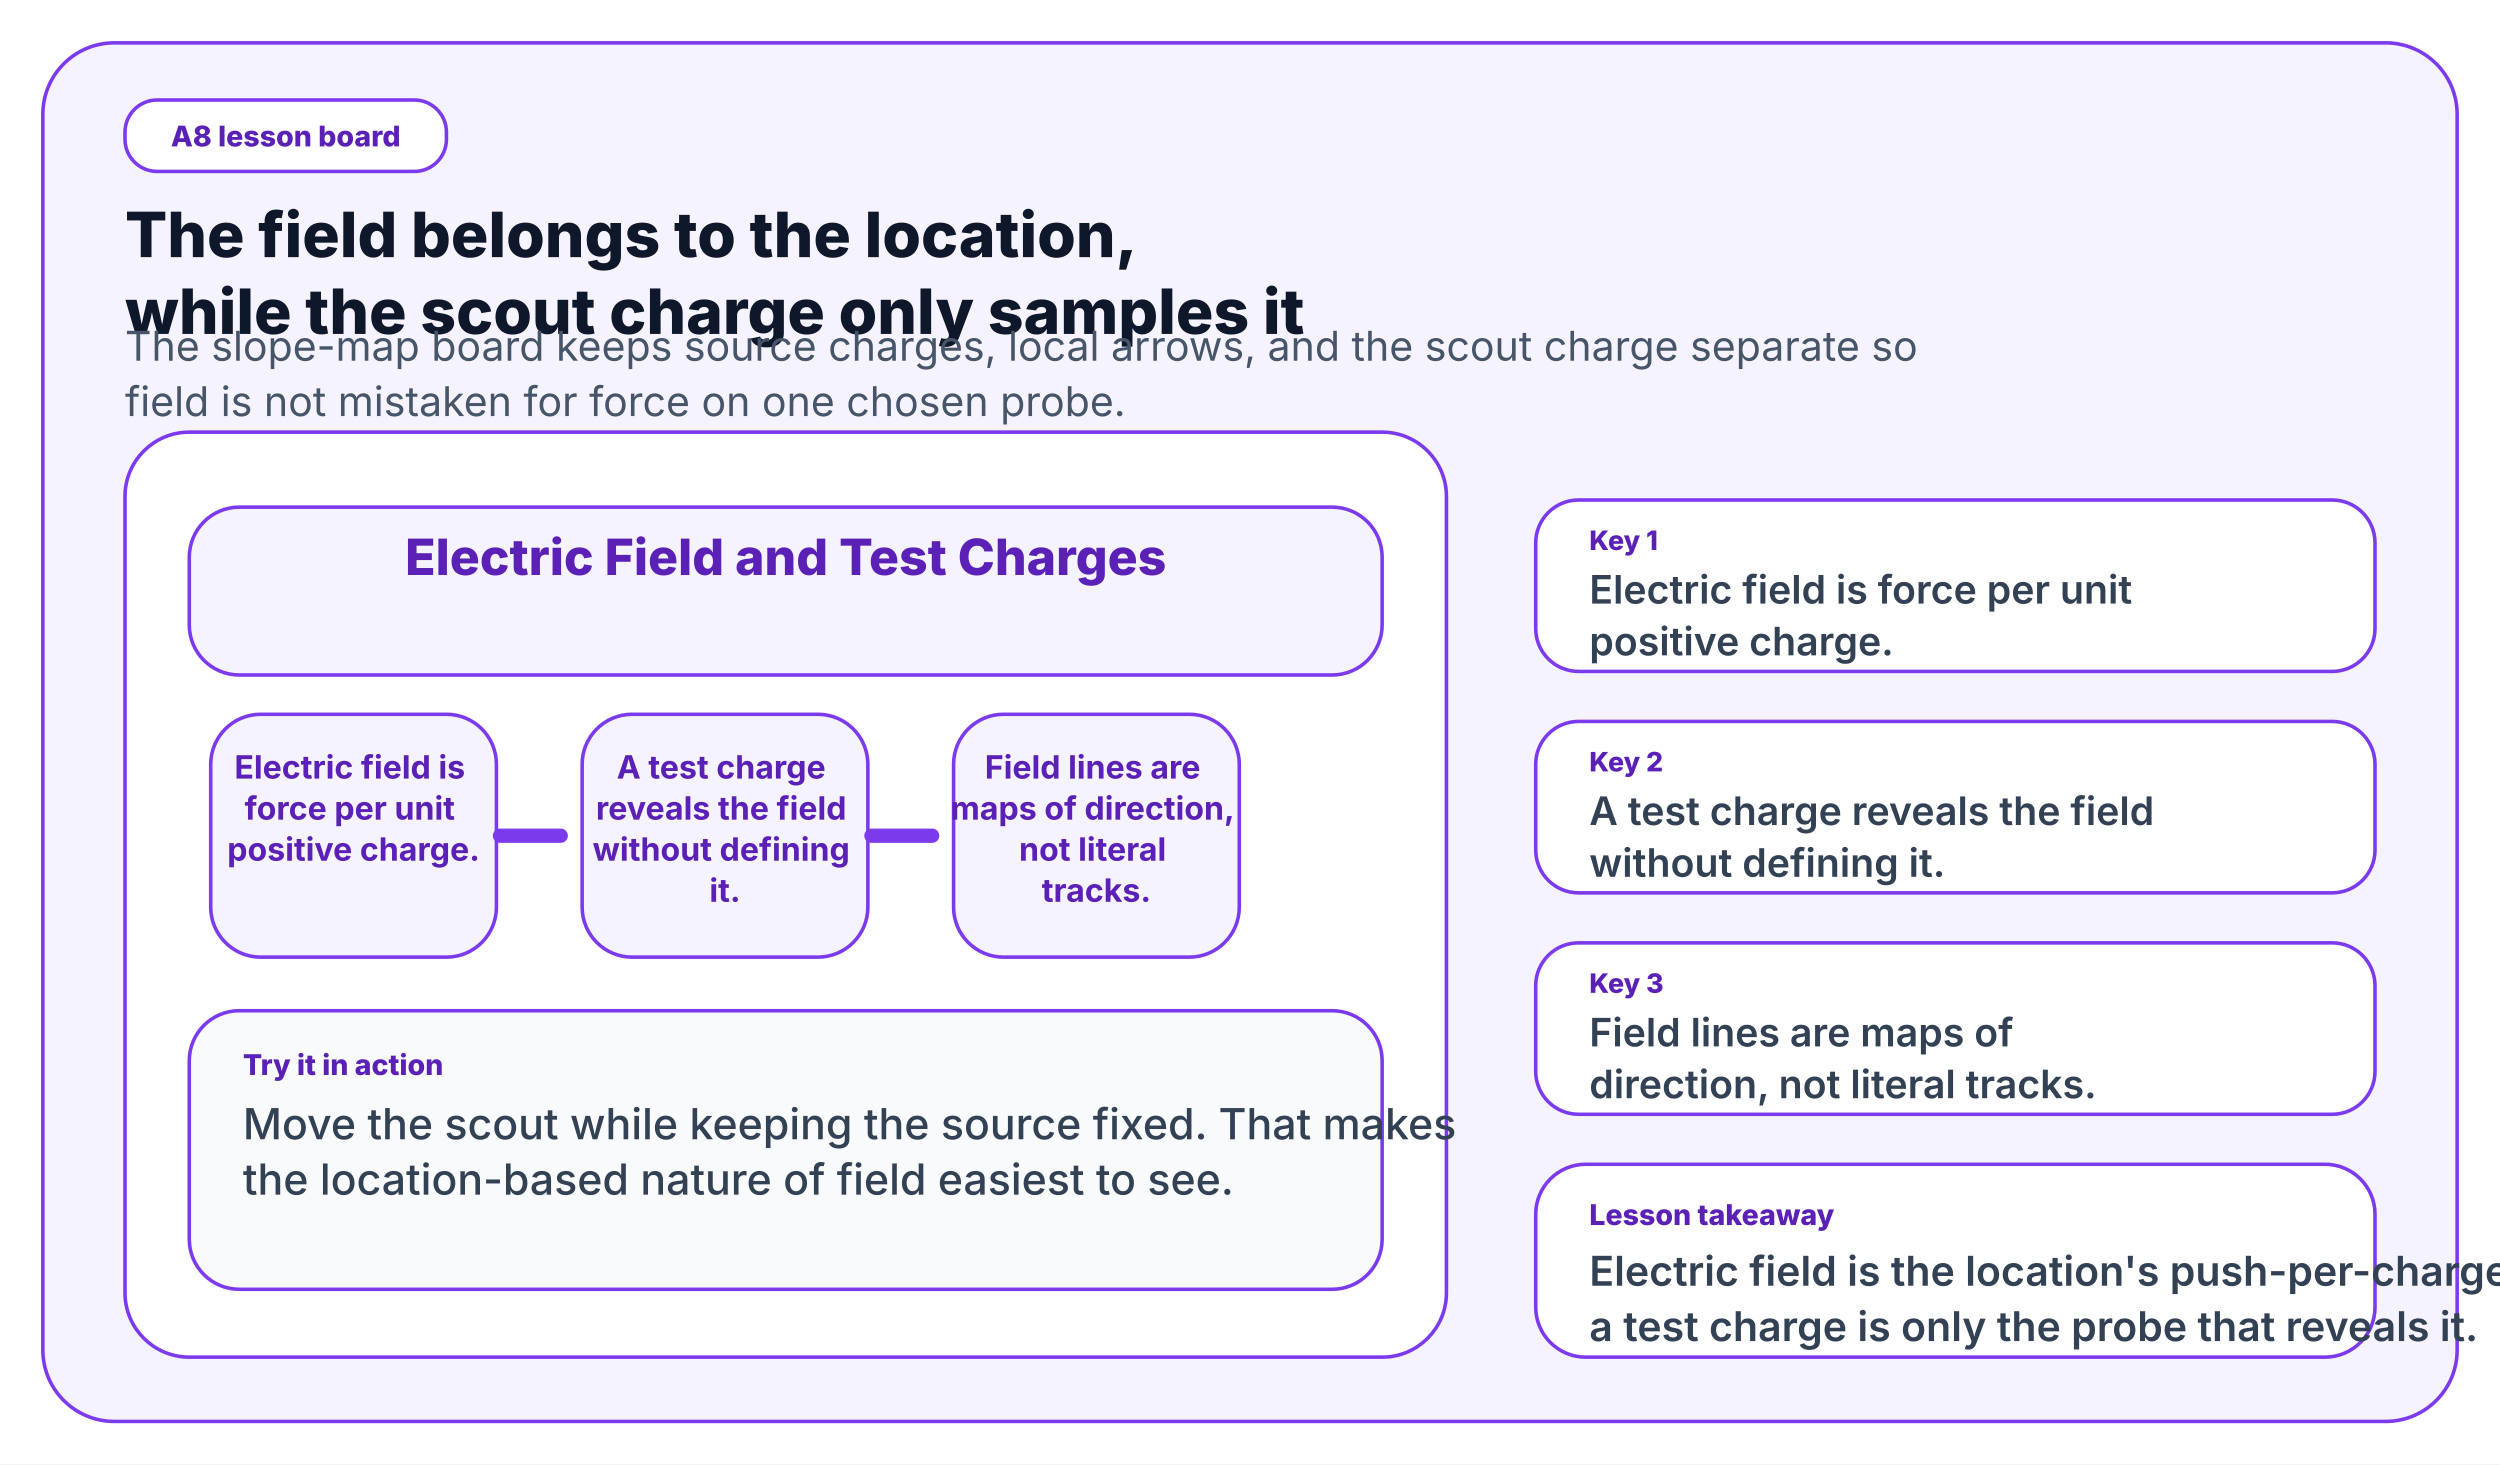
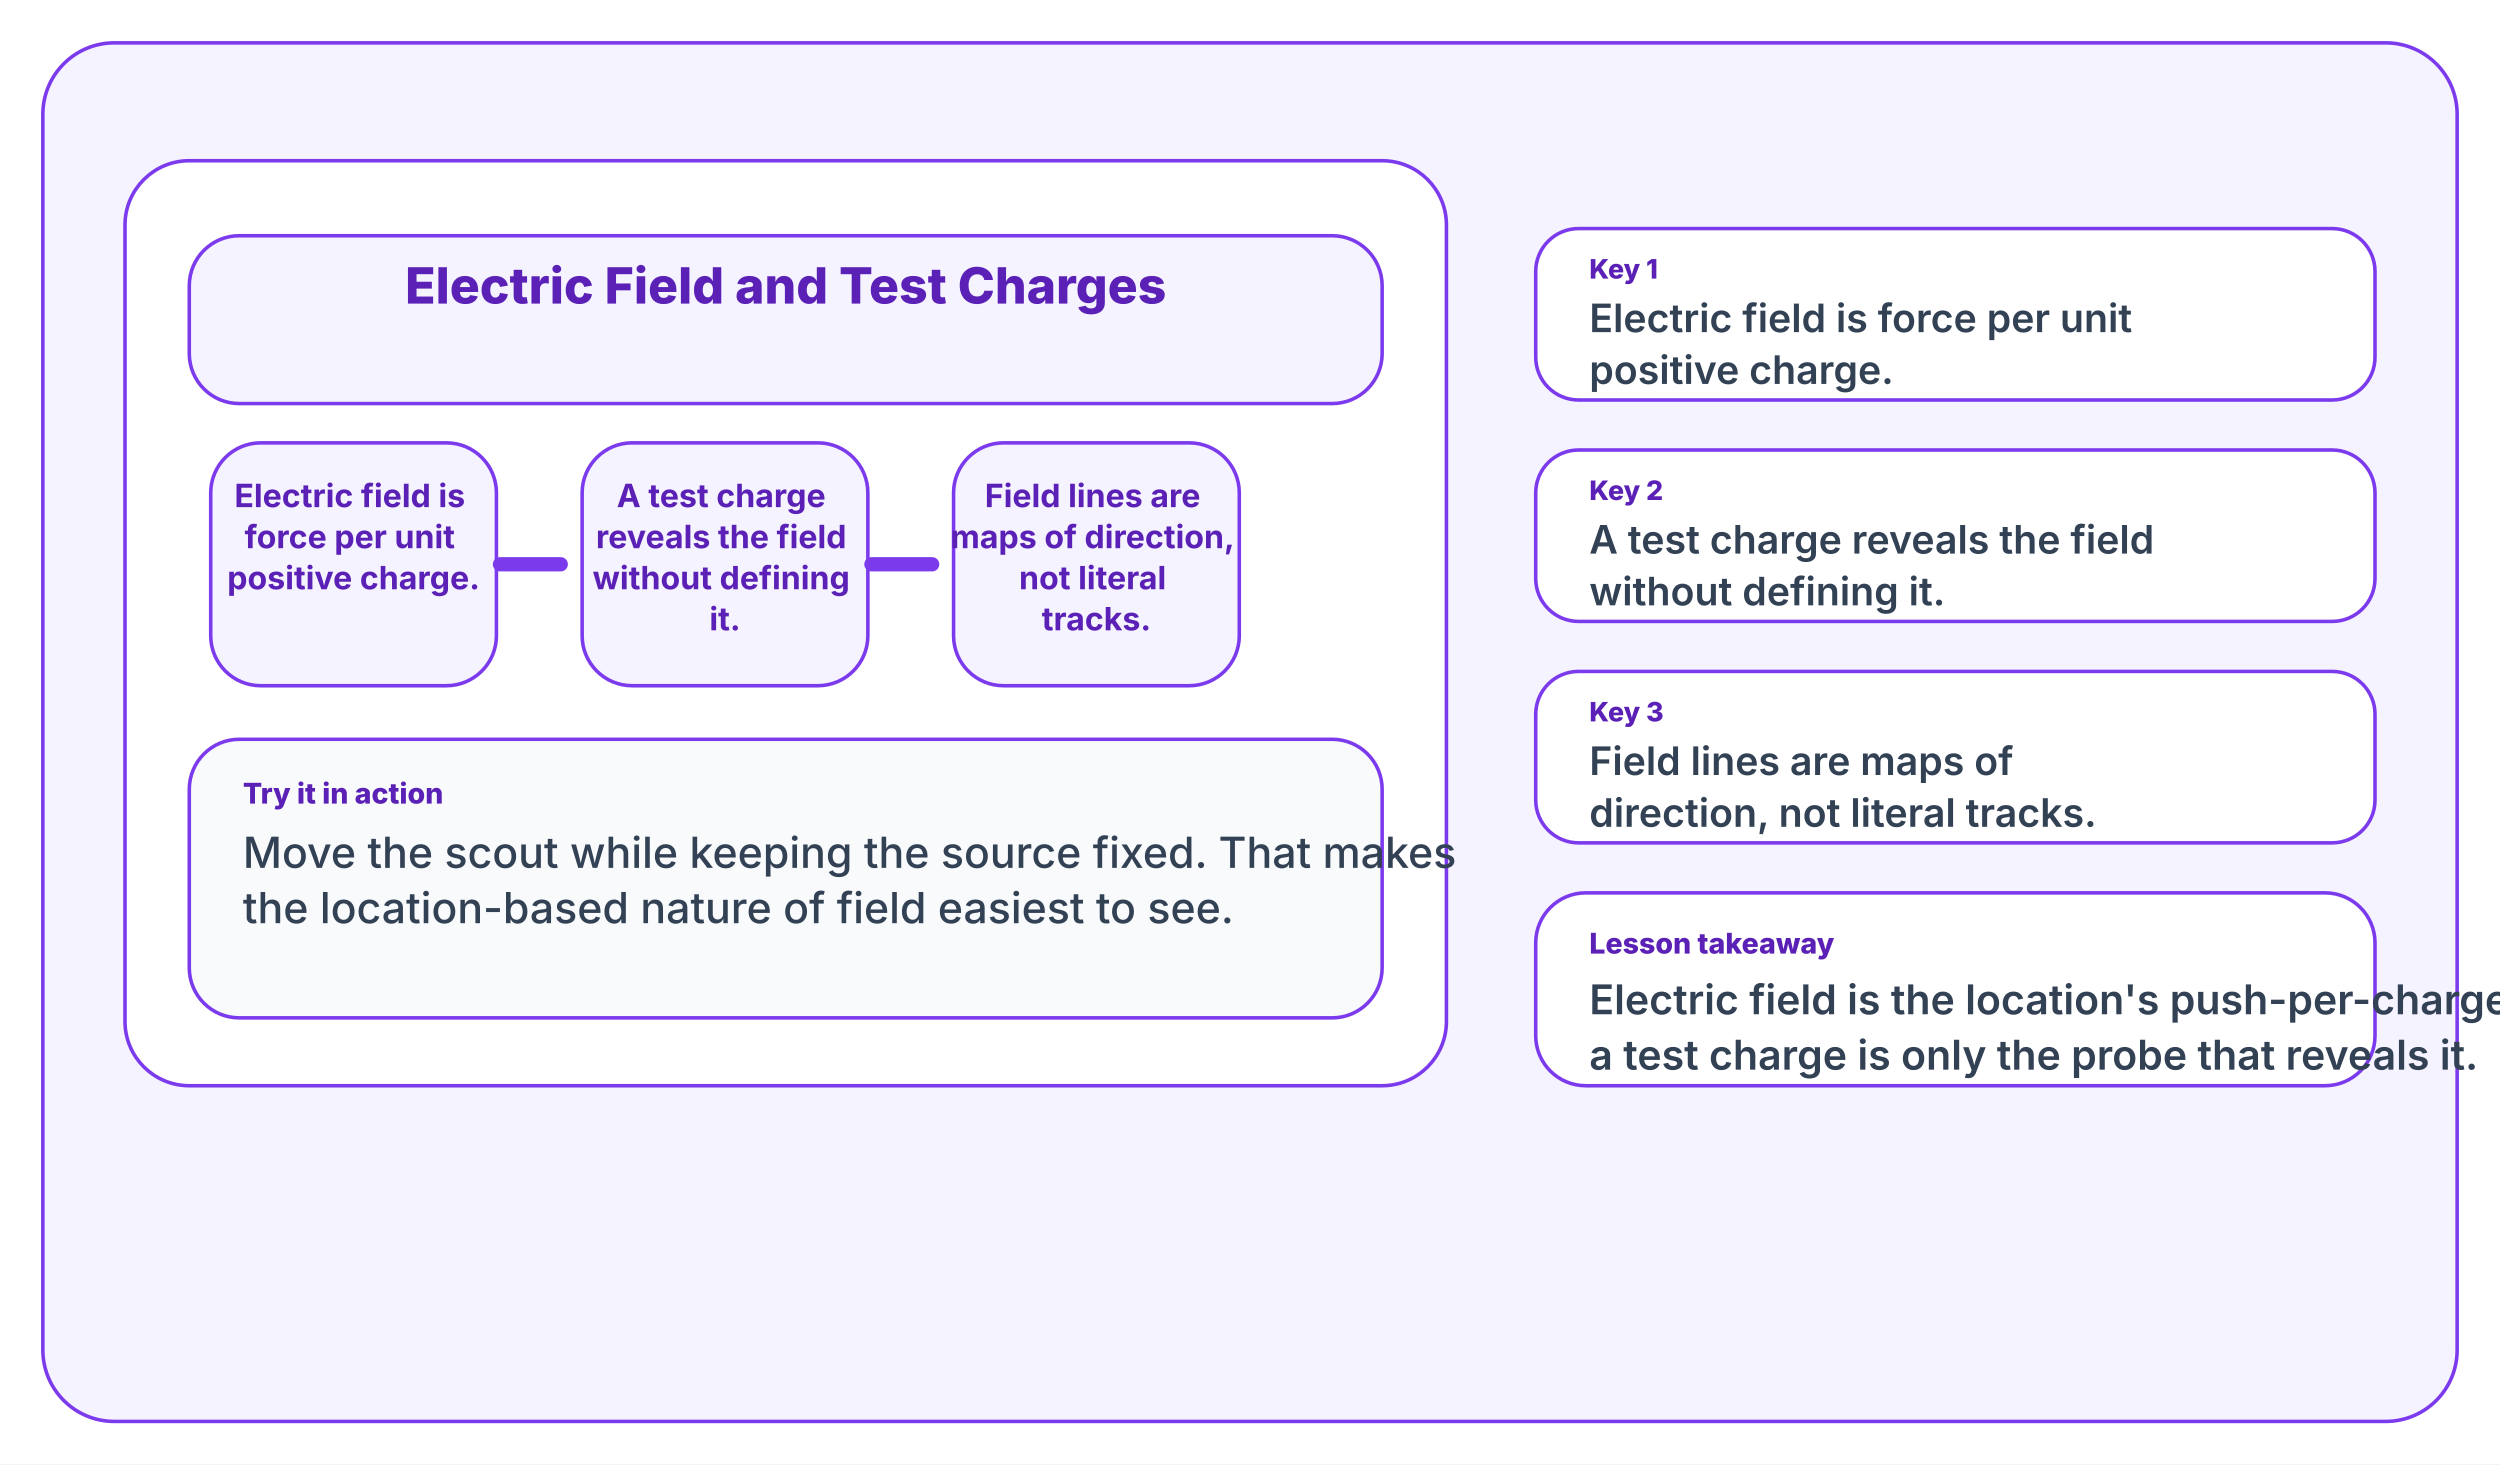
<svg xmlns="http://www.w3.org/2000/svg" width="1400" height="820" viewBox="0 0 1400 820">
  <rect width="1400" height="820" fill="#ffffff" />
  <rect x="24" y="24" width="1352" height="772" rx="40" fill="#f5f3ff" stroke="#7c3aed" stroke-width="2" />
-   <rect x="70" y="56" width="180" height="40" rx="18" fill="#ffffff" stroke="#7c3aed" stroke-width="2" />
-   <text x="160" y="82" fill="#5b21b6" font-size="16" font-family="Inter, Segoe UI, Arial, sans-serif" font-weight="800" text-anchor="middle">
-     <tspan x="160" dy="0">A8 lesson board</tspan>
-   </text>
-   <text x="70" y="144" fill="#0f172a" font-size="35" font-family="Inter, Segoe UI, Arial, sans-serif" font-weight="800" text-anchor="start">
-     <tspan x="70" dy="0">The field belongs to the location,</tspan>
-     <tspan x="70" dy="43">while the scout charge only samples it</tspan>
-   </text>
-   <text x="70" y="202" fill="#475569" font-size="23" font-family="Inter, Segoe UI, Arial, sans-serif" font-weight="400" text-anchor="start">
-     <tspan x="70" dy="0">The slope-map board keeps source charges, local arrows, and the scout charge separate so</tspan>
-     <tspan x="70" dy="31">field is not mistaken for force on one chosen probe.</tspan>
-   </text>
-   <rect x="70" y="242" width="740" height="518" rx="36" fill="#ffffff" stroke="#7c3aed" stroke-width="2" />
-   <rect x="106" y="284" width="668" height="94" rx="28" fill="#f5f3ff" stroke="#7c3aed" stroke-width="2" />
-   <text x="440" y="322" fill="#5b21b6" font-size="28" font-family="Inter, Segoe UI, Arial, sans-serif" font-weight="800" text-anchor="middle">
+   <rect x="70" y="90" width="740" height="518" rx="36" fill="#ffffff" stroke="#7c3aed" stroke-width="2" />
+   <rect x="106" y="132" width="668" height="94" rx="28" fill="#f5f3ff" stroke="#7c3aed" stroke-width="2" />
+   <text x="440" y="170" fill="#5b21b6" font-size="28" font-family="Inter, Segoe UI, Arial, sans-serif" font-weight="800" text-anchor="middle">
    <tspan x="440" dy="0">Electric Field and Test Charges</tspan>
  </text>
-   <rect x="118" y="400" width="160" height="136" rx="28" fill="#f5f3ff" stroke="#7c3aed" stroke-width="2" />
-   <text x="198" y="436" fill="#5b21b6" font-size="18" font-family="Inter, Segoe UI, Arial, sans-serif" font-weight="700" text-anchor="middle">
+   <rect x="118" y="248" width="160" height="136" rx="28" fill="#f5f3ff" stroke="#7c3aed" stroke-width="2" />
+   <text x="198" y="284" fill="#5b21b6" font-size="18" font-family="Inter, Segoe UI, Arial, sans-serif" font-weight="700" text-anchor="middle">
    <tspan x="198" dy="0">Electric field is</tspan>
    <tspan x="198" dy="23">force per unit</tspan>
    <tspan x="198" dy="23">positive charge.</tspan>
  </text>
-   <rect x="326" y="400" width="160" height="136" rx="28" fill="#f5f3ff" stroke="#7c3aed" stroke-width="2" />
-   <text x="406" y="436" fill="#5b21b6" font-size="18" font-family="Inter, Segoe UI, Arial, sans-serif" font-weight="700" text-anchor="middle">
+   <rect x="326" y="248" width="160" height="136" rx="28" fill="#f5f3ff" stroke="#7c3aed" stroke-width="2" />
+   <text x="406" y="284" fill="#5b21b6" font-size="18" font-family="Inter, Segoe UI, Arial, sans-serif" font-weight="700" text-anchor="middle">
    <tspan x="406" dy="0">A test charge</tspan>
    <tspan x="406" dy="23">reveals the field</tspan>
    <tspan x="406" dy="23">without defining</tspan>
    <tspan x="406" dy="23">it.</tspan>
  </text>
-   <rect x="534" y="400" width="160" height="136" rx="28" fill="#f5f3ff" stroke="#7c3aed" stroke-width="2" />
-   <text x="614" y="436" fill="#5b21b6" font-size="18" font-family="Inter, Segoe UI, Arial, sans-serif" font-weight="700" text-anchor="middle">
+   <rect x="534" y="248" width="160" height="136" rx="28" fill="#f5f3ff" stroke="#7c3aed" stroke-width="2" />
+   <text x="614" y="284" fill="#5b21b6" font-size="18" font-family="Inter, Segoe UI, Arial, sans-serif" font-weight="700" text-anchor="middle">
    <tspan x="614" dy="0">Field lines are</tspan>
    <tspan x="614" dy="23">maps of direction,</tspan>
    <tspan x="614" dy="23">not literal</tspan>
    <tspan x="614" dy="23">tracks.</tspan>
  </text>
-   <line x1="280" y1="468" x2="314" y2="468" stroke="#7c3aed" stroke-width="8" stroke-linecap="round" />
-   <line x1="488" y1="468" x2="522" y2="468" stroke="#7c3aed" stroke-width="8" stroke-linecap="round" />
-   <rect x="106" y="566" width="668" height="156" rx="28" fill="#f8fafc" stroke="#7c3aed" stroke-width="2" />
-   <text x="136" y="602" fill="#5b21b6" font-size="16" font-family="Inter, Segoe UI, Arial, sans-serif" font-weight="800" text-anchor="start">
+   <line x1="280" y1="316" x2="314" y2="316" stroke="#7c3aed" stroke-width="8" stroke-linecap="round" />
+   <line x1="488" y1="316" x2="522" y2="316" stroke="#7c3aed" stroke-width="8" stroke-linecap="round" />
+   <rect x="106" y="414" width="668" height="156" rx="28" fill="#f8fafc" stroke="#7c3aed" stroke-width="2" />
+   <text x="136" y="450" fill="#5b21b6" font-size="16" font-family="Inter, Segoe UI, Arial, sans-serif" font-weight="800" text-anchor="start">
    <tspan x="136" dy="0">Try it in action</tspan>
  </text>
-   <text x="136" y="638" fill="#334155" font-size="24" font-family="Inter, Segoe UI, Arial, sans-serif" font-weight="500" text-anchor="start">
+   <text x="136" y="486" fill="#334155" font-size="24" font-family="Inter, Segoe UI, Arial, sans-serif" font-weight="500" text-anchor="start">
    <tspan x="136" dy="0">Move the scout while keeping the source fixed. That makes</tspan>
    <tspan x="136" dy="31">the location-based nature of field easiest to see.</tspan>
  </text>
-   <rect x="860" y="280" width="470" height="96" rx="24" fill="#ffffff" stroke="#7c3aed" stroke-width="2" />
-   <text x="890" y="308" fill="#5b21b6" font-size="15" font-family="Inter, Segoe UI, Arial, sans-serif" font-weight="800" text-anchor="start">
+   <rect x="860" y="128" width="470" height="96" rx="24" fill="#ffffff" stroke="#7c3aed" stroke-width="2" />
+   <text x="890" y="156" fill="#5b21b6" font-size="15" font-family="Inter, Segoe UI, Arial, sans-serif" font-weight="800" text-anchor="start">
    <tspan x="890" dy="0">Key 1</tspan>
  </text>
-   <text x="890" y="338" fill="#334155" font-size="22" font-family="Inter, Segoe UI, Arial, sans-serif" font-weight="600" text-anchor="start">
+   <text x="890" y="186" fill="#334155" font-size="22" font-family="Inter, Segoe UI, Arial, sans-serif" font-weight="600" text-anchor="start">
    <tspan x="890" dy="0">Electric field is force per unit</tspan>
    <tspan x="890" dy="29">positive charge.</tspan>
  </text>
-   <rect x="860" y="404" width="470" height="96" rx="24" fill="#ffffff" stroke="#7c3aed" stroke-width="2" />
-   <text x="890" y="432" fill="#5b21b6" font-size="15" font-family="Inter, Segoe UI, Arial, sans-serif" font-weight="800" text-anchor="start">
+   <rect x="860" y="252" width="470" height="96" rx="24" fill="#ffffff" stroke="#7c3aed" stroke-width="2" />
+   <text x="890" y="280" fill="#5b21b6" font-size="15" font-family="Inter, Segoe UI, Arial, sans-serif" font-weight="800" text-anchor="start">
    <tspan x="890" dy="0">Key 2</tspan>
  </text>
-   <text x="890" y="462" fill="#334155" font-size="22" font-family="Inter, Segoe UI, Arial, sans-serif" font-weight="600" text-anchor="start">
+   <text x="890" y="310" fill="#334155" font-size="22" font-family="Inter, Segoe UI, Arial, sans-serif" font-weight="600" text-anchor="start">
    <tspan x="890" dy="0">A test charge reveals the field</tspan>
    <tspan x="890" dy="29">without defining it.</tspan>
  </text>
-   <rect x="860" y="528" width="470" height="96" rx="24" fill="#ffffff" stroke="#7c3aed" stroke-width="2" />
-   <text x="890" y="556" fill="#5b21b6" font-size="15" font-family="Inter, Segoe UI, Arial, sans-serif" font-weight="800" text-anchor="start">
+   <rect x="860" y="376" width="470" height="96" rx="24" fill="#ffffff" stroke="#7c3aed" stroke-width="2" />
+   <text x="890" y="404" fill="#5b21b6" font-size="15" font-family="Inter, Segoe UI, Arial, sans-serif" font-weight="800" text-anchor="start">
    <tspan x="890" dy="0">Key 3</tspan>
  </text>
-   <text x="890" y="586" fill="#334155" font-size="22" font-family="Inter, Segoe UI, Arial, sans-serif" font-weight="600" text-anchor="start">
+   <text x="890" y="434" fill="#334155" font-size="22" font-family="Inter, Segoe UI, Arial, sans-serif" font-weight="600" text-anchor="start">
    <tspan x="890" dy="0">Field lines are maps of</tspan>
    <tspan x="890" dy="29">direction, not literal tracks.</tspan>
  </text>
-   <rect x="860" y="652" width="470" height="108" rx="28" fill="#ffffff" stroke="#7c3aed" stroke-width="2" />
-   <text x="890" y="686" fill="#5b21b6" font-size="16" font-family="Inter, Segoe UI, Arial, sans-serif" font-weight="800" text-anchor="start">
+   <rect x="860" y="500" width="470" height="108" rx="28" fill="#ffffff" stroke="#7c3aed" stroke-width="2" />
+   <text x="890" y="534" fill="#5b21b6" font-size="16" font-family="Inter, Segoe UI, Arial, sans-serif" font-weight="800" text-anchor="start">
    <tspan x="890" dy="0">Lesson takeaway</tspan>
  </text>
-   <text x="890" y="720" fill="#334155" font-size="23" font-family="Inter, Segoe UI, Arial, sans-serif" font-weight="600" text-anchor="start">
+   <text x="890" y="568" fill="#334155" font-size="23" font-family="Inter, Segoe UI, Arial, sans-serif" font-weight="600" text-anchor="start">
    <tspan x="890" dy="0">Electric field is the location's push-per-charge pattern, while</tspan>
    <tspan x="890" dy="31">a test charge is only the probe that reveals it.</tspan>
  </text>
</svg>
